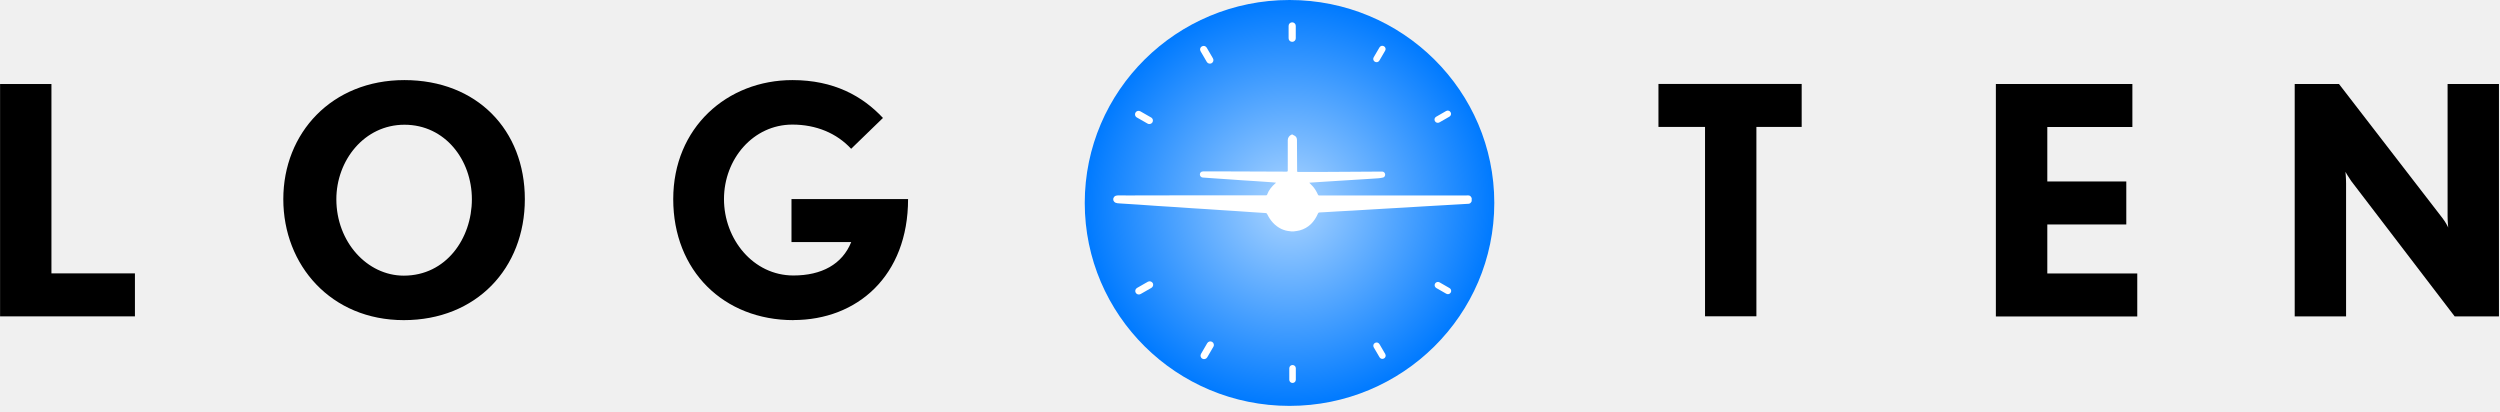
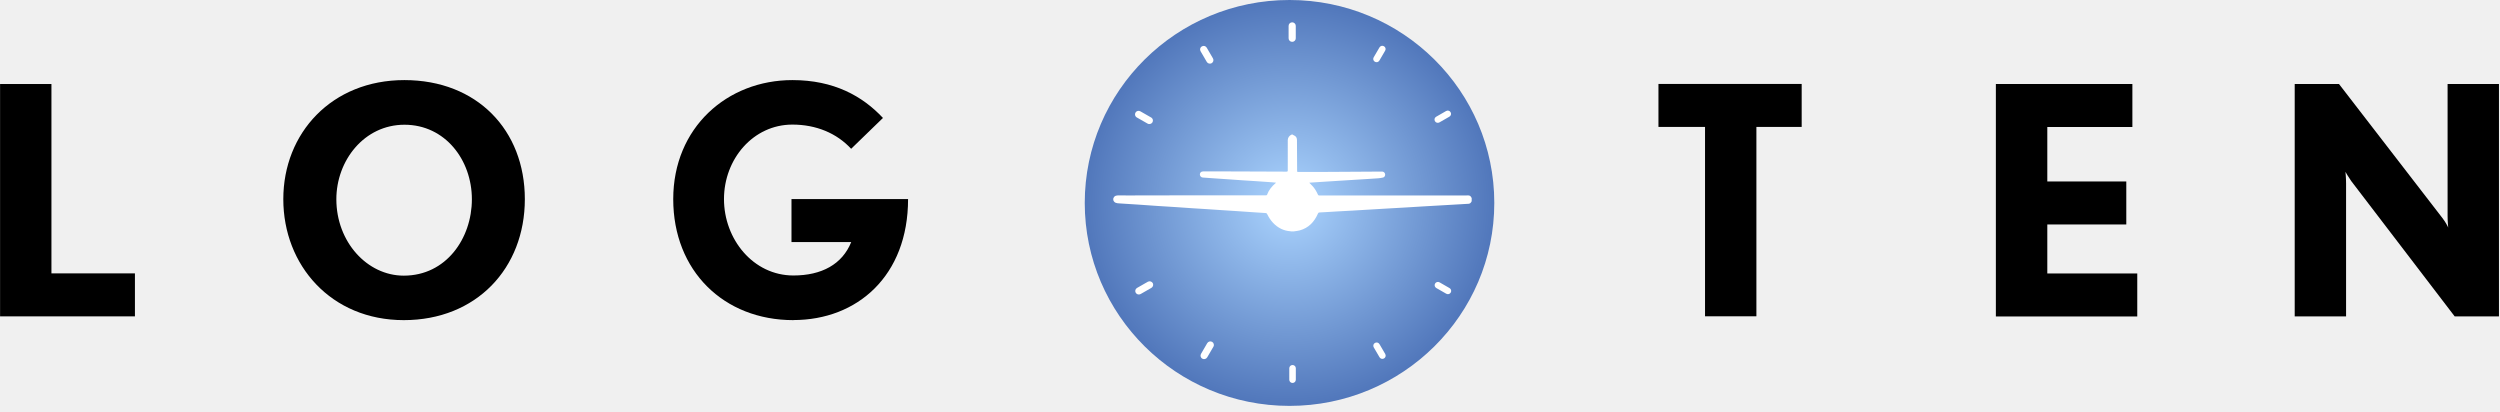
<svg xmlns="http://www.w3.org/2000/svg" width="170" height="28" viewBox="0 0 170 28" fill="none">
  <path d="M0.005 21.513V5.713H3.498V18.59H9.175V21.513H0H0.005Z" fill="black" />
  <path d="M27.457 21.769C22.52 21.769 19.265 18.046 19.265 13.543C19.265 9.041 22.561 5.446 27.498 5.446C32.435 5.446 35.689 8.846 35.689 13.543C35.689 18.241 32.393 21.769 27.457 21.769ZM27.503 8.482C24.771 8.482 22.872 10.908 22.872 13.549C22.872 16.451 24.968 18.744 27.457 18.744C30.339 18.744 32.088 16.21 32.088 13.549C32.088 10.887 30.277 8.482 27.503 8.482Z" fill="black" />
  <path d="M53.95 21.769C49.211 21.769 45.78 18.415 45.78 13.543C45.78 8.672 49.449 5.446 53.883 5.446C56.698 5.446 58.644 6.528 60.041 8.02L57.878 10.118C56.895 9.056 55.498 8.472 53.883 8.472C51.218 8.472 49.231 10.81 49.231 13.538C49.231 16.267 51.218 18.733 53.95 18.733C55.87 18.733 57.273 17.974 57.883 16.461H53.821V13.538H61.749C61.749 18.754 58.297 21.764 53.95 21.764V21.769Z" fill="black" />
  <path d="M87.687 27.6C95.378 27.6 101.612 21.422 101.612 13.8C101.612 6.178 95.378 0 87.687 0C79.997 0 73.763 6.178 73.763 13.8C73.763 21.422 79.997 27.6 87.687 27.6Z" fill="url(#paint0_radial_2_389)" />
  <path fill-rule="evenodd" clip-rule="evenodd" d="M93.803 3.226C93.865 3.118 94 3.082 94.109 3.144C94.217 3.205 94.254 3.339 94.191 3.446L93.798 4.118C93.736 4.226 93.602 4.262 93.493 4.2C93.384 4.139 93.348 4.005 93.41 3.898L93.803 3.226Z" fill="white" />
  <path fill-rule="evenodd" clip-rule="evenodd" d="M82.093 23.333C82.161 23.221 82.311 23.18 82.424 23.246C82.538 23.313 82.58 23.462 82.513 23.574L82.088 24.303C82.021 24.416 81.871 24.456 81.757 24.39C81.638 24.323 81.602 24.174 81.669 24.062L82.093 23.333Z" fill="white" />
  <path fill-rule="evenodd" clip-rule="evenodd" d="M98.336 7.549C98.445 7.487 98.579 7.523 98.641 7.631C98.704 7.739 98.667 7.872 98.559 7.933L97.881 8.323C97.772 8.385 97.638 8.349 97.576 8.241C97.513 8.133 97.55 8 97.658 7.939L98.336 7.549Z" fill="white" />
  <path fill-rule="evenodd" clip-rule="evenodd" d="M78.052 19.159C78.171 19.093 78.316 19.134 78.384 19.247C78.451 19.359 78.409 19.508 78.296 19.575L77.561 19.995C77.442 20.062 77.297 20.021 77.23 19.908C77.162 19.79 77.204 19.646 77.318 19.58L78.052 19.159Z" fill="white" />
  <path fill-rule="evenodd" clip-rule="evenodd" d="M98.569 19.59C98.677 19.651 98.713 19.785 98.651 19.892C98.589 20 98.455 20.036 98.346 19.974L97.668 19.585C97.56 19.523 97.523 19.39 97.585 19.282C97.648 19.174 97.782 19.139 97.891 19.2L98.569 19.59Z" fill="white" />
  <path fill-rule="evenodd" clip-rule="evenodd" d="M78.279 7.99C78.398 8.057 78.434 8.205 78.367 8.318C78.3 8.431 78.15 8.472 78.036 8.405L77.301 7.985C77.182 7.918 77.146 7.769 77.213 7.657C77.28 7.539 77.43 7.503 77.544 7.569L78.279 7.99Z" fill="white" />
  <path fill-rule="evenodd" clip-rule="evenodd" d="M94.196 24.072C94.258 24.18 94.222 24.313 94.113 24.375C94.004 24.436 93.87 24.4 93.808 24.293L93.415 23.621C93.353 23.513 93.389 23.38 93.497 23.318C93.606 23.257 93.741 23.293 93.803 23.4L94.196 24.072Z" fill="white" />
  <path fill-rule="evenodd" clip-rule="evenodd" d="M82.481 3.969C82.549 4.087 82.507 4.231 82.393 4.298C82.274 4.364 82.129 4.323 82.062 4.21L81.638 3.482C81.57 3.364 81.612 3.221 81.726 3.154C81.845 3.087 81.99 3.128 82.057 3.241L82.481 3.969Z" fill="white" />
  <path fill-rule="evenodd" clip-rule="evenodd" d="M87.889 9.159C87.951 9.19 88.018 9.21 88.07 9.251C88.158 9.318 88.194 9.41 88.194 9.528C88.194 10.226 88.204 10.923 88.204 11.621C88.204 11.682 88.225 11.698 88.282 11.693C89.364 11.693 90.445 11.693 91.532 11.682C92.334 11.682 93.136 11.672 93.938 11.667C93.969 11.667 93.995 11.667 94.026 11.672C94.119 11.693 94.186 11.769 94.191 11.867C94.191 11.964 94.14 12.052 94.046 12.072C93.943 12.098 93.834 12.113 93.731 12.123C93.467 12.144 93.203 12.159 92.939 12.175C92.691 12.19 92.448 12.205 92.199 12.221C91.847 12.241 91.496 12.267 91.144 12.287C90.792 12.308 90.44 12.334 90.088 12.354C89.85 12.369 89.612 12.385 89.379 12.4C89.296 12.405 89.213 12.411 89.126 12.416C89.094 12.416 89.069 12.421 89.032 12.426C89.115 12.513 89.198 12.59 89.27 12.672C89.415 12.836 89.524 13.026 89.612 13.221C89.633 13.272 89.664 13.293 89.721 13.293C89.767 13.293 89.819 13.293 89.865 13.293C91.113 13.293 92.355 13.293 93.602 13.293C95.035 13.293 96.473 13.293 97.907 13.293C98.476 13.293 99.05 13.293 99.62 13.293C99.687 13.293 99.749 13.293 99.816 13.287C99.93 13.282 100.008 13.328 100.054 13.431C100.059 13.446 100.07 13.457 100.075 13.467V13.682C100.075 13.682 100.049 13.733 100.034 13.754C99.992 13.816 99.94 13.851 99.863 13.857C99.423 13.882 98.983 13.908 98.543 13.934C97.953 13.969 97.358 14 96.768 14.036C96.375 14.057 95.982 14.087 95.594 14.108C95.201 14.133 94.802 14.154 94.409 14.175C93.974 14.2 93.545 14.226 93.11 14.252C92.743 14.272 92.38 14.298 92.013 14.318C91.635 14.339 91.257 14.359 90.88 14.38C90.502 14.4 90.124 14.431 89.746 14.446C89.674 14.446 89.643 14.467 89.612 14.539C89.369 15.092 88.981 15.503 88.38 15.667C88.251 15.703 88.117 15.713 87.987 15.733H87.785C87.785 15.733 87.749 15.723 87.728 15.723C87.521 15.708 87.325 15.657 87.133 15.569C86.688 15.354 86.383 15 86.171 14.564C86.145 14.513 86.124 14.492 86.062 14.487C85.752 14.472 85.441 14.451 85.131 14.426C84.784 14.4 84.432 14.375 84.085 14.354C83.739 14.328 83.387 14.308 83.04 14.287C82.714 14.267 82.388 14.241 82.062 14.221C81.726 14.2 81.395 14.18 81.058 14.159C80.712 14.139 80.37 14.113 80.023 14.087C79.589 14.057 79.154 14.031 78.719 14.005C78.28 13.975 77.84 13.944 77.4 13.913C76.97 13.882 76.546 13.857 76.117 13.831C75.936 13.821 75.77 13.805 75.703 13.605V13.492C75.703 13.492 75.703 13.492 75.708 13.492C75.77 13.308 75.91 13.282 76.091 13.287C76.608 13.298 77.126 13.287 77.648 13.287C79.108 13.287 80.567 13.287 82.026 13.282C82.756 13.282 83.485 13.282 84.215 13.282C84.836 13.282 85.452 13.282 86.073 13.282C86.114 13.282 86.15 13.282 86.166 13.231C86.279 12.918 86.487 12.672 86.735 12.457C86.74 12.451 86.75 12.446 86.761 12.441C86.761 12.436 86.761 12.431 86.756 12.421C86.668 12.411 86.585 12.405 86.497 12.395C86.15 12.369 85.809 12.349 85.462 12.323C85.146 12.303 84.825 12.282 84.51 12.262C84.194 12.241 83.879 12.216 83.563 12.195C83.232 12.169 82.895 12.149 82.564 12.128C82.305 12.108 82.041 12.092 81.783 12.072C81.669 12.062 81.591 11.969 81.591 11.857C81.591 11.744 81.679 11.657 81.803 11.657C82.005 11.657 82.212 11.657 82.414 11.657C82.797 11.657 83.18 11.657 83.558 11.657C84.039 11.657 84.52 11.657 84.996 11.662C85.824 11.662 86.652 11.662 87.48 11.672C87.547 11.672 87.568 11.652 87.568 11.585C87.568 10.898 87.568 10.216 87.568 9.528C87.568 9.369 87.671 9.216 87.827 9.154C87.837 9.154 87.847 9.144 87.858 9.139H87.899L87.889 9.159Z" fill="white" />
  <path fill-rule="evenodd" clip-rule="evenodd" d="M88.116 25.821C88.116 25.944 88.017 26.041 87.893 26.041C87.769 26.041 87.671 25.944 87.671 25.821V25.041C87.671 24.918 87.769 24.821 87.893 24.821C88.017 24.821 88.116 24.918 88.116 25.041V25.821Z" fill="white" />
  <path fill-rule="evenodd" clip-rule="evenodd" d="M88.112 2.605C88.112 2.739 88.003 2.846 87.868 2.846C87.734 2.846 87.625 2.739 87.625 2.605V1.759C87.625 1.626 87.734 1.518 87.868 1.518C88.003 1.518 88.112 1.626 88.112 1.759V2.605Z" fill="white" />
  <path d="M119.435 8.631V21.508H115.942V8.631H112.775V5.708H122.514V8.631H119.435Z" fill="black" />
  <path d="M135.719 21.513V5.713H145.002V8.636H139.217V12.338H144.588V15.262H139.217V18.595H145.334V21.518H135.724L135.719 21.513Z" fill="black" />
  <path d="M166.917 21.513L159.885 12.313C159.688 12.031 159.513 11.728 159.492 11.687C159.492 11.708 159.533 12.098 159.533 12.467V21.513H156.04V5.713H159.052L166.084 14.826C166.302 15.108 166.457 15.41 166.478 15.477C166.478 15.477 166.436 15.067 166.436 14.677V5.713H169.929V21.513H166.917Z" fill="black" />
  <defs>
    <radialGradient id="paint0_radial_2_389" cx="0" cy="0" r="1" gradientUnits="userSpaceOnUse" gradientTransform="translate(87.6873 13.8) scale(13.9248 13.8)">
      <stop stop-color="#ACD5FF" />
-       <stop offset="1" stop-color="#007AFF" />
+       <stop offset="1" stop-color="#5177BB" />
    </radialGradient>
  </defs>
</svg>
